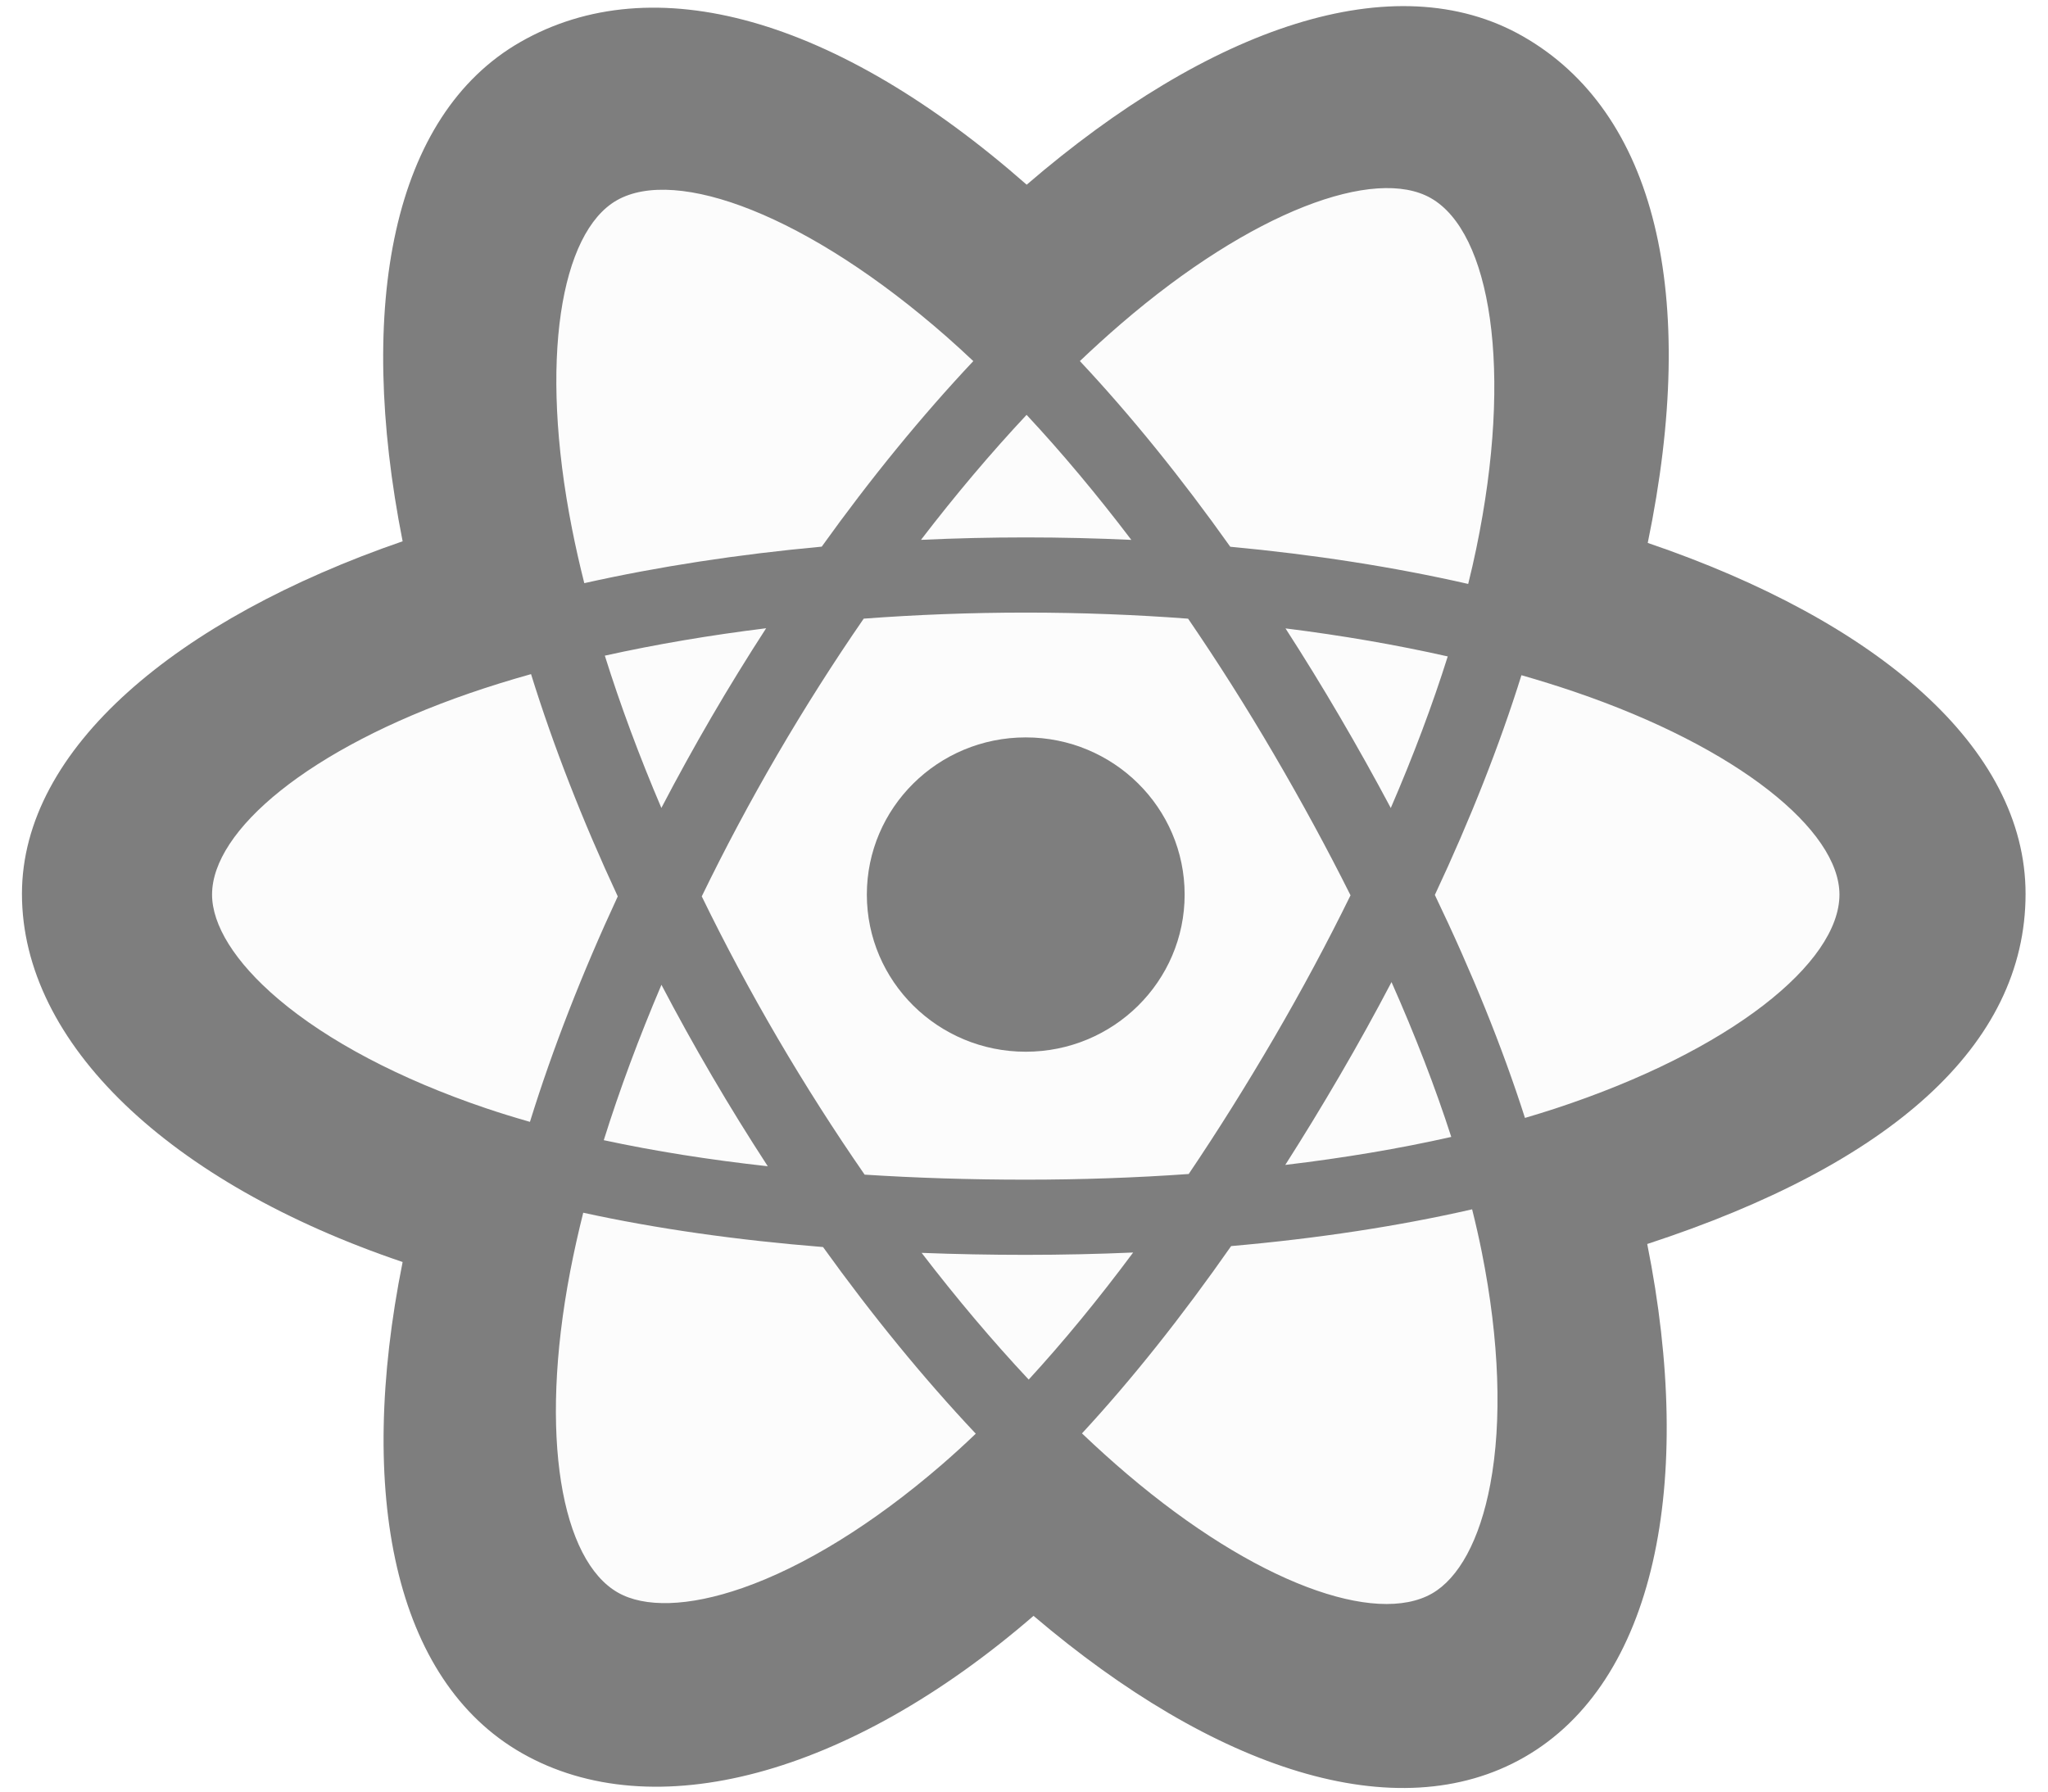
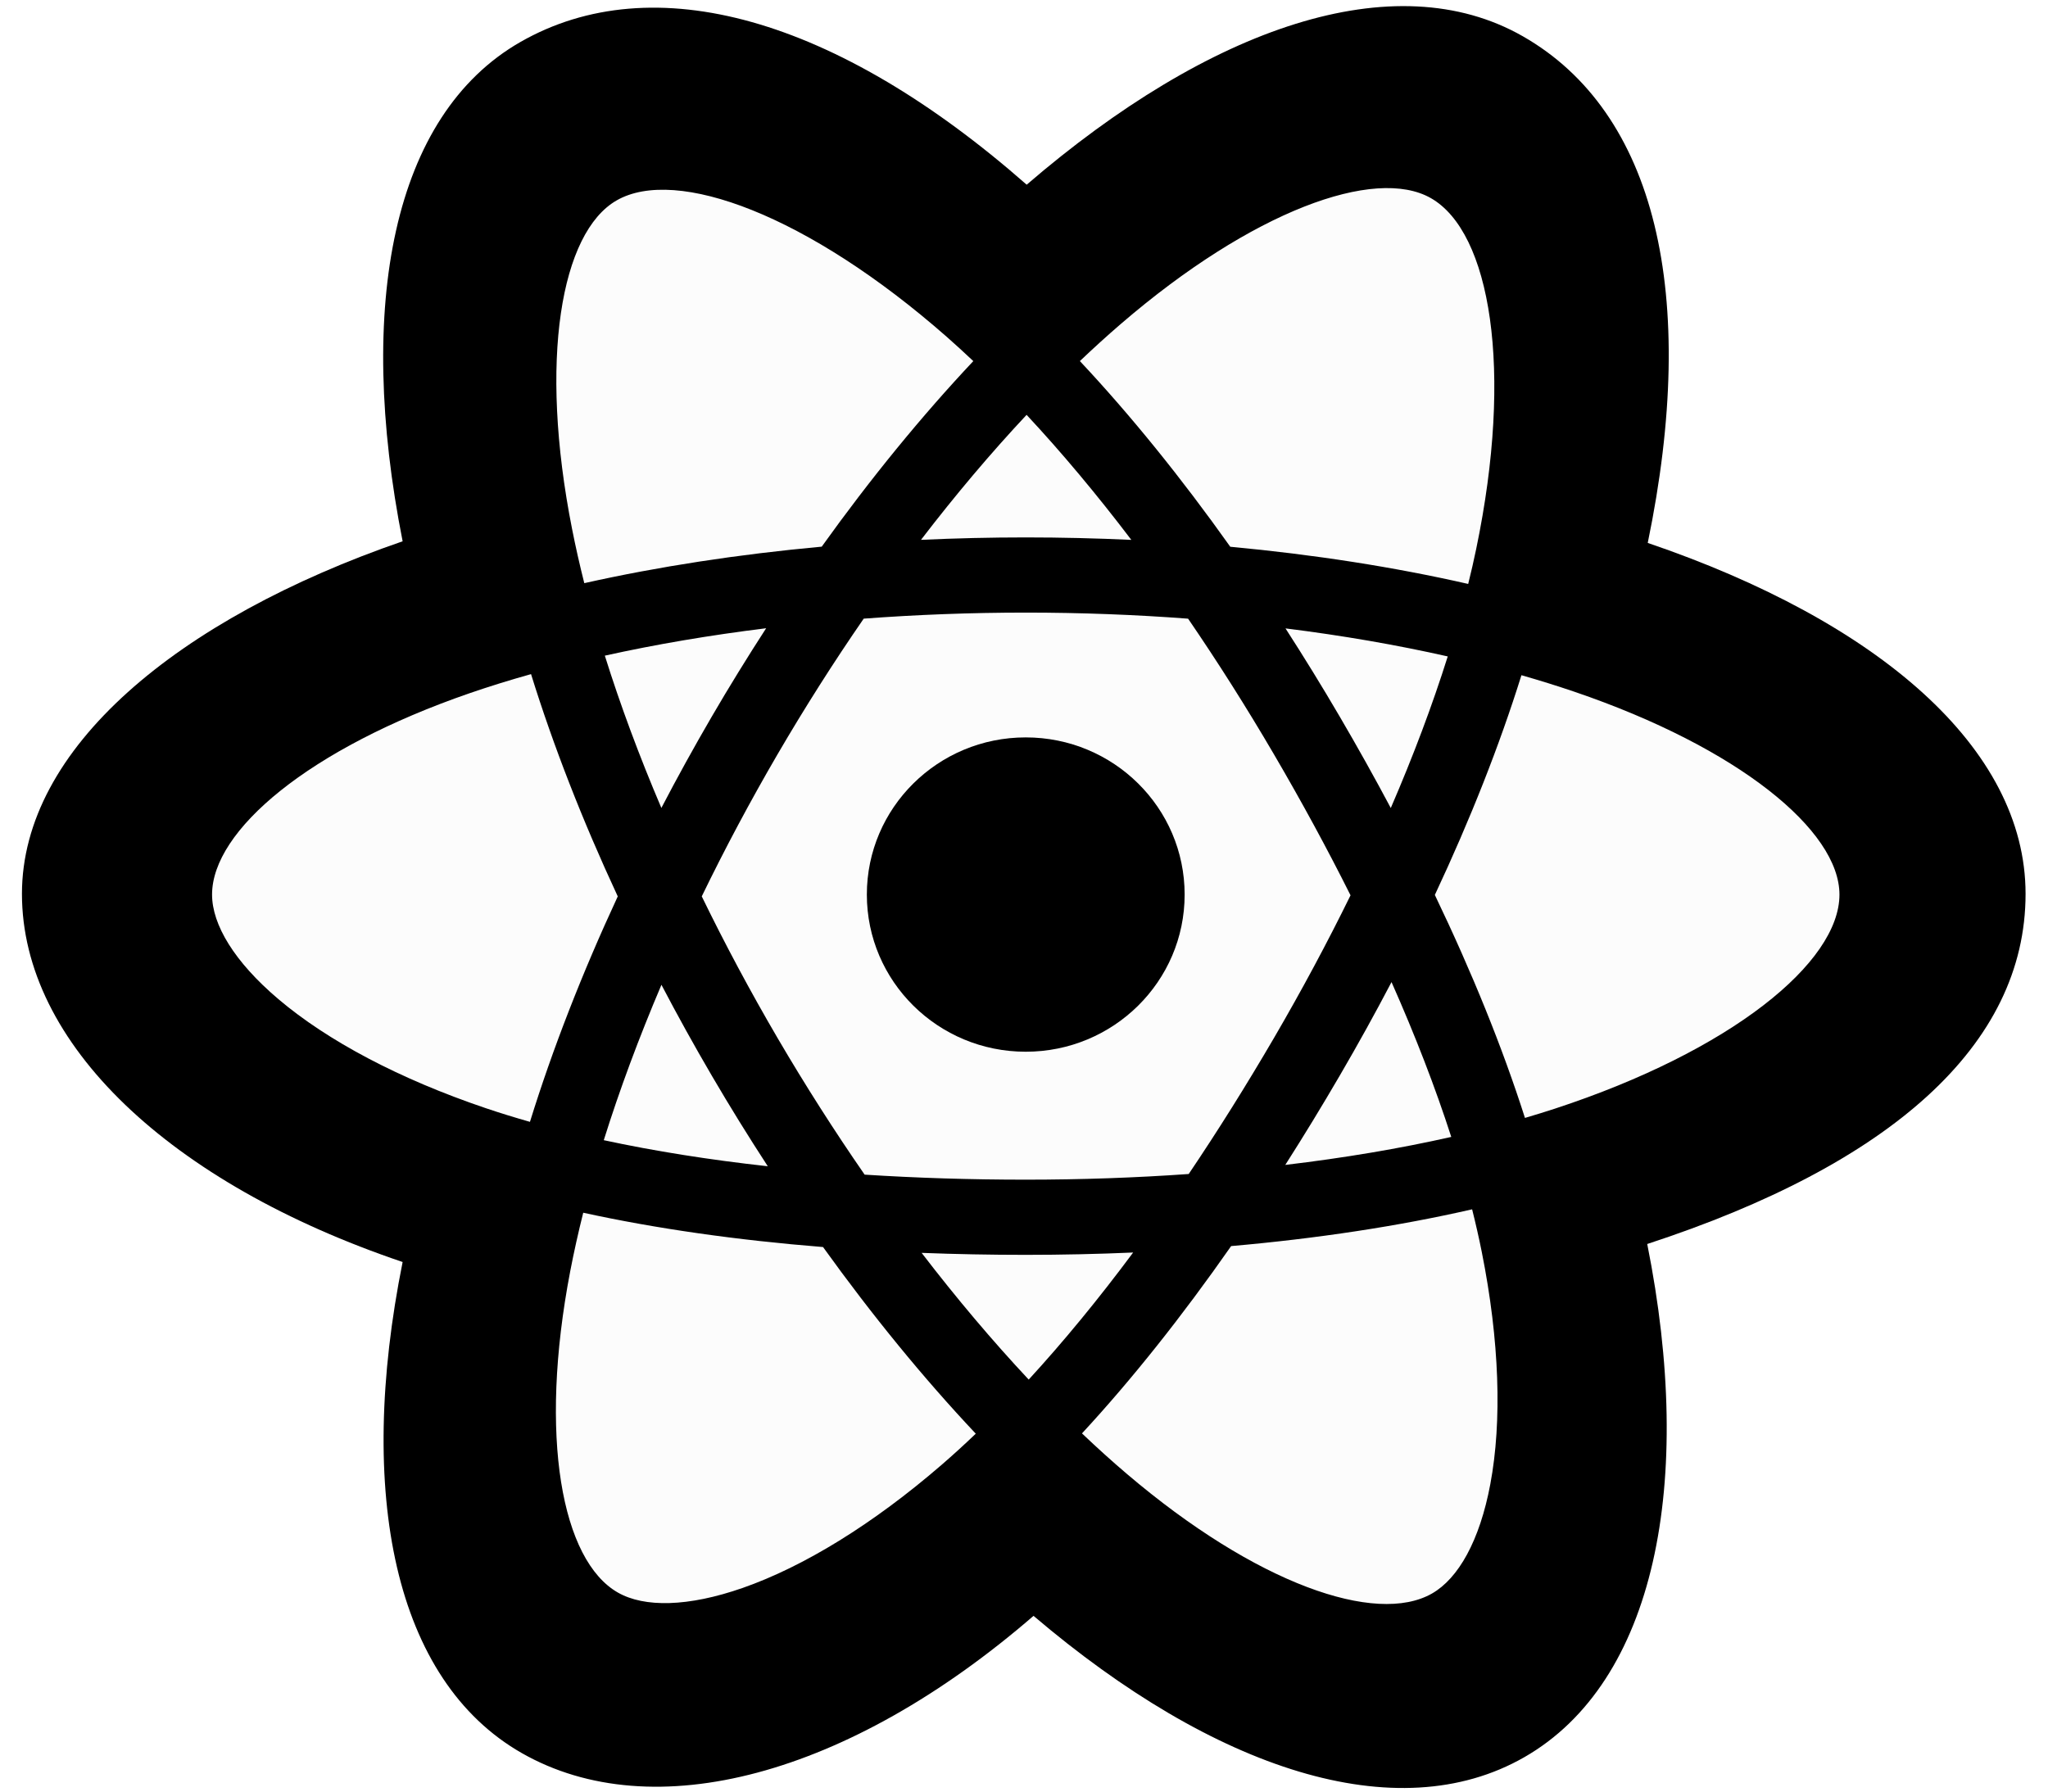
- <svg xmlns="http://www.w3.org/2000/svg" width="64" height="56" viewBox="0 0 64 56" fill="none">
-   <path d="M0.686 27.94C0.686 32.618 5.303 36.985 12.582 39.447C11.129 46.687 12.322 52.523 16.307 54.797C20.404 57.134 26.506 55.517 32.298 50.507C37.945 55.314 43.651 57.206 47.633 54.926C51.725 52.582 52.97 46.35 51.476 38.884C59.058 36.404 63.299 32.679 63.299 27.94C63.299 23.37 58.673 19.416 51.492 16.97C53.1 9.195 51.737 3.501 47.587 1.133C43.586 -1.15 37.813 0.84 32.084 5.773C26.124 0.537 20.408 -1.061 16.262 1.313C12.265 3.603 11.124 9.544 12.582 16.919C5.549 19.345 0.686 23.388 0.686 27.94Z" fill="#7E7E7E" />
-   <path d="M49.971 19.399C49.394 19.203 48.796 19.017 48.181 18.841C48.282 18.433 48.375 18.029 48.457 17.633C49.812 11.126 48.926 5.883 45.901 4.157C43 2.502 38.256 4.228 33.465 8.353C33.004 8.75 32.542 9.17 32.08 9.61C31.772 9.319 31.465 9.037 31.159 8.768C26.137 4.357 21.104 2.498 18.081 4.229C15.183 5.889 14.325 10.817 15.545 16.985C15.663 17.58 15.8 18.189 15.956 18.807C15.244 19.007 14.556 19.221 13.898 19.447C8.011 21.478 4.251 24.661 4.251 27.962C4.251 31.371 8.287 34.791 14.419 36.865C14.903 37.029 15.405 37.183 15.923 37.33C15.755 37.999 15.608 38.654 15.486 39.294C14.323 45.354 15.231 50.166 18.122 51.816C21.107 53.519 26.117 51.768 30.996 47.548C31.382 47.215 31.769 46.861 32.157 46.49C32.659 46.969 33.161 47.422 33.66 47.847C38.386 51.871 43.053 53.496 45.941 51.842C48.924 50.133 49.893 44.964 48.635 38.675C48.538 38.195 48.427 37.704 48.301 37.204C48.653 37.102 48.998 36.995 49.335 36.885C55.71 34.795 59.857 31.417 59.857 27.962C59.857 24.649 55.976 21.445 49.971 19.399Z" fill="#7E7E7E" />
+ <svg xmlns="http://www.w3.org/2000/svg" width="64" height="56" viewBox="0 0 64 56">
+   <path d="M0.686 27.94C0.686 32.618 5.303 36.985 12.582 39.447C11.129 46.687 12.322 52.523 16.307 54.797C20.404 57.134 26.506 55.517 32.298 50.507C37.945 55.314 43.651 57.206 47.633 54.926C51.725 52.582 52.97 46.35 51.476 38.884C59.058 36.404 63.299 32.679 63.299 27.94C63.299 23.37 58.673 19.416 51.492 16.97C53.1 9.195 51.737 3.501 47.587 1.133C43.586 -1.15 37.813 0.84 32.084 5.773C26.124 0.537 20.408 -1.061 16.262 1.313C12.265 3.603 11.124 9.544 12.582 16.919C5.549 19.345 0.686 23.388 0.686 27.94Z" />
+   <path d="M49.971 19.399C49.394 19.203 48.796 19.017 48.181 18.841C48.282 18.433 48.375 18.029 48.457 17.633C49.812 11.126 48.926 5.883 45.901 4.157C43 2.502 38.256 4.228 33.465 8.353C33.004 8.75 32.542 9.17 32.08 9.61C31.772 9.319 31.465 9.037 31.159 8.768C26.137 4.357 21.104 2.498 18.081 4.229C15.183 5.889 14.325 10.817 15.545 16.985C15.663 17.58 15.8 18.189 15.956 18.807C15.244 19.007 14.556 19.221 13.898 19.447C8.011 21.478 4.251 24.661 4.251 27.962C4.251 31.371 8.287 34.791 14.419 36.865C14.903 37.029 15.405 37.183 15.923 37.33C15.755 37.999 15.608 38.654 15.486 39.294C14.323 45.354 15.231 50.166 18.122 51.816C21.107 53.519 26.117 51.768 30.996 47.548C31.382 47.215 31.769 46.861 32.157 46.49C32.659 46.969 33.161 47.422 33.66 47.847C38.386 51.871 43.053 53.496 45.941 51.842C48.924 50.133 49.893 44.964 48.635 38.675C48.538 38.195 48.427 37.704 48.301 37.204C48.653 37.102 48.998 36.995 49.335 36.885C55.71 34.795 59.857 31.417 59.857 27.962C59.857 24.649 55.976 21.445 49.971 19.399Z" />
  <path d="M48.589 34.654C48.285 34.753 47.973 34.85 47.655 34.943C46.951 32.739 46.001 30.395 44.839 27.973C45.948 25.609 46.861 23.295 47.545 21.105C48.114 21.268 48.666 21.44 49.198 21.621C54.344 23.374 57.483 25.965 57.483 27.962C57.483 30.088 54.093 32.849 48.589 34.654ZM46.305 39.131C46.861 41.912 46.941 44.427 46.572 46.392C46.241 48.158 45.575 49.336 44.751 49.808C42.999 50.811 39.251 49.507 35.21 46.066C34.746 45.671 34.28 45.25 33.812 44.804C35.379 43.109 36.944 41.138 38.473 38.949C41.161 38.713 43.701 38.327 46.004 37.8C46.117 38.253 46.218 38.697 46.305 39.131ZM23.209 49.634C21.497 50.232 20.133 50.249 19.309 49.779C17.555 48.778 16.826 44.915 17.82 39.732C17.934 39.139 18.07 38.529 18.226 37.906C20.504 38.404 23.025 38.763 25.72 38.979C27.259 41.121 28.87 43.09 30.493 44.813C30.139 45.152 29.785 45.475 29.434 45.779C27.276 47.645 25.114 48.968 23.209 49.634ZM15.188 34.641C12.476 33.724 10.237 32.532 8.702 31.232C7.323 30.063 6.627 28.903 6.627 27.962C6.627 25.959 9.646 23.403 14.681 21.666C15.291 21.456 15.931 21.257 16.595 21.071C17.29 23.31 18.203 25.651 19.305 28.019C18.189 30.422 17.263 32.8 16.561 35.066C16.087 34.931 15.629 34.79 15.188 34.641ZM17.877 16.533C16.832 11.249 17.526 7.263 19.272 6.263C21.133 5.197 25.246 6.717 29.582 10.525C29.859 10.769 30.137 11.024 30.416 11.287C28.801 13.004 27.204 14.958 25.679 17.087C23.064 17.327 20.561 17.712 18.259 18.228C18.114 17.652 17.986 17.086 17.877 16.533ZM41.863 22.393C41.313 21.453 40.748 20.535 40.172 19.642C41.946 19.863 43.646 20.158 45.242 20.518C44.763 22.038 44.166 23.627 43.462 25.256C42.958 24.308 42.425 23.353 41.863 22.393ZM32.081 12.967C33.177 14.142 34.274 15.453 35.354 16.875C34.266 16.825 33.165 16.798 32.055 16.798C30.955 16.798 29.862 16.824 28.781 16.874C29.862 15.464 30.968 14.155 32.081 12.967ZM22.237 22.409C21.688 23.352 21.164 24.302 20.668 25.254C19.976 23.631 19.384 22.035 18.901 20.494C20.487 20.142 22.179 19.855 23.942 19.637C23.358 20.539 22.788 21.463 22.237 22.409V22.409ZM23.993 36.454C22.171 36.253 20.454 35.98 18.868 35.639C19.359 34.07 19.964 32.44 20.67 30.782C21.168 31.733 21.694 32.683 22.247 33.628H22.247C22.81 34.591 23.394 35.534 23.993 36.454ZM32.147 43.122C31.021 41.92 29.898 40.591 28.801 39.161C29.866 39.202 30.952 39.223 32.055 39.223C33.188 39.223 34.309 39.198 35.411 39.15C34.329 40.605 33.235 41.937 32.147 43.122ZM43.485 30.697C44.228 32.373 44.855 33.995 45.352 35.537C43.74 35.901 41.999 36.194 40.165 36.412C40.743 35.507 41.312 34.573 41.872 33.612C42.439 32.64 42.977 31.667 43.485 30.697ZM39.815 32.438C38.945 33.929 38.053 35.353 37.147 36.696C35.497 36.813 33.792 36.873 32.055 36.873C30.324 36.873 28.641 36.82 27.02 36.716C26.078 35.355 25.166 33.927 24.302 32.451H24.302C23.441 30.979 22.648 29.494 21.93 28.018C22.648 26.539 23.439 25.052 24.295 23.583L24.295 23.583C25.154 22.11 26.058 20.689 26.991 19.337C28.645 19.213 30.341 19.148 32.055 19.148H32.055C33.776 19.148 35.474 19.213 37.128 19.338C38.047 20.681 38.945 22.097 39.807 23.571C40.679 25.061 41.48 26.537 42.204 27.985C41.482 29.457 40.683 30.949 39.815 32.438ZM44.715 6.193C46.577 7.255 47.301 11.54 46.131 17.159C46.057 17.517 45.973 17.882 45.881 18.252C43.574 17.726 41.069 17.334 38.446 17.09C36.918 14.938 35.335 12.981 33.746 11.286C34.173 10.88 34.6 10.492 35.025 10.126C39.13 6.591 42.967 5.196 44.715 6.193Z" fill="#FCFCFC" />
-   <path d="M32.054 23.049C34.797 23.049 37.02 25.248 37.02 27.962C37.02 30.675 34.797 32.874 32.054 32.874C29.312 32.874 27.089 30.675 27.089 27.962C27.089 25.248 29.312 23.049 32.054 23.049Z" fill="#7E7E7E" />
+   <path d="M32.054 23.049C34.797 23.049 37.02 25.248 37.02 27.962C37.02 30.675 34.797 32.874 32.054 32.874C29.312 32.874 27.089 30.675 27.089 27.962C27.089 25.248 29.312 23.049 32.054 23.049Z" />
</svg>
